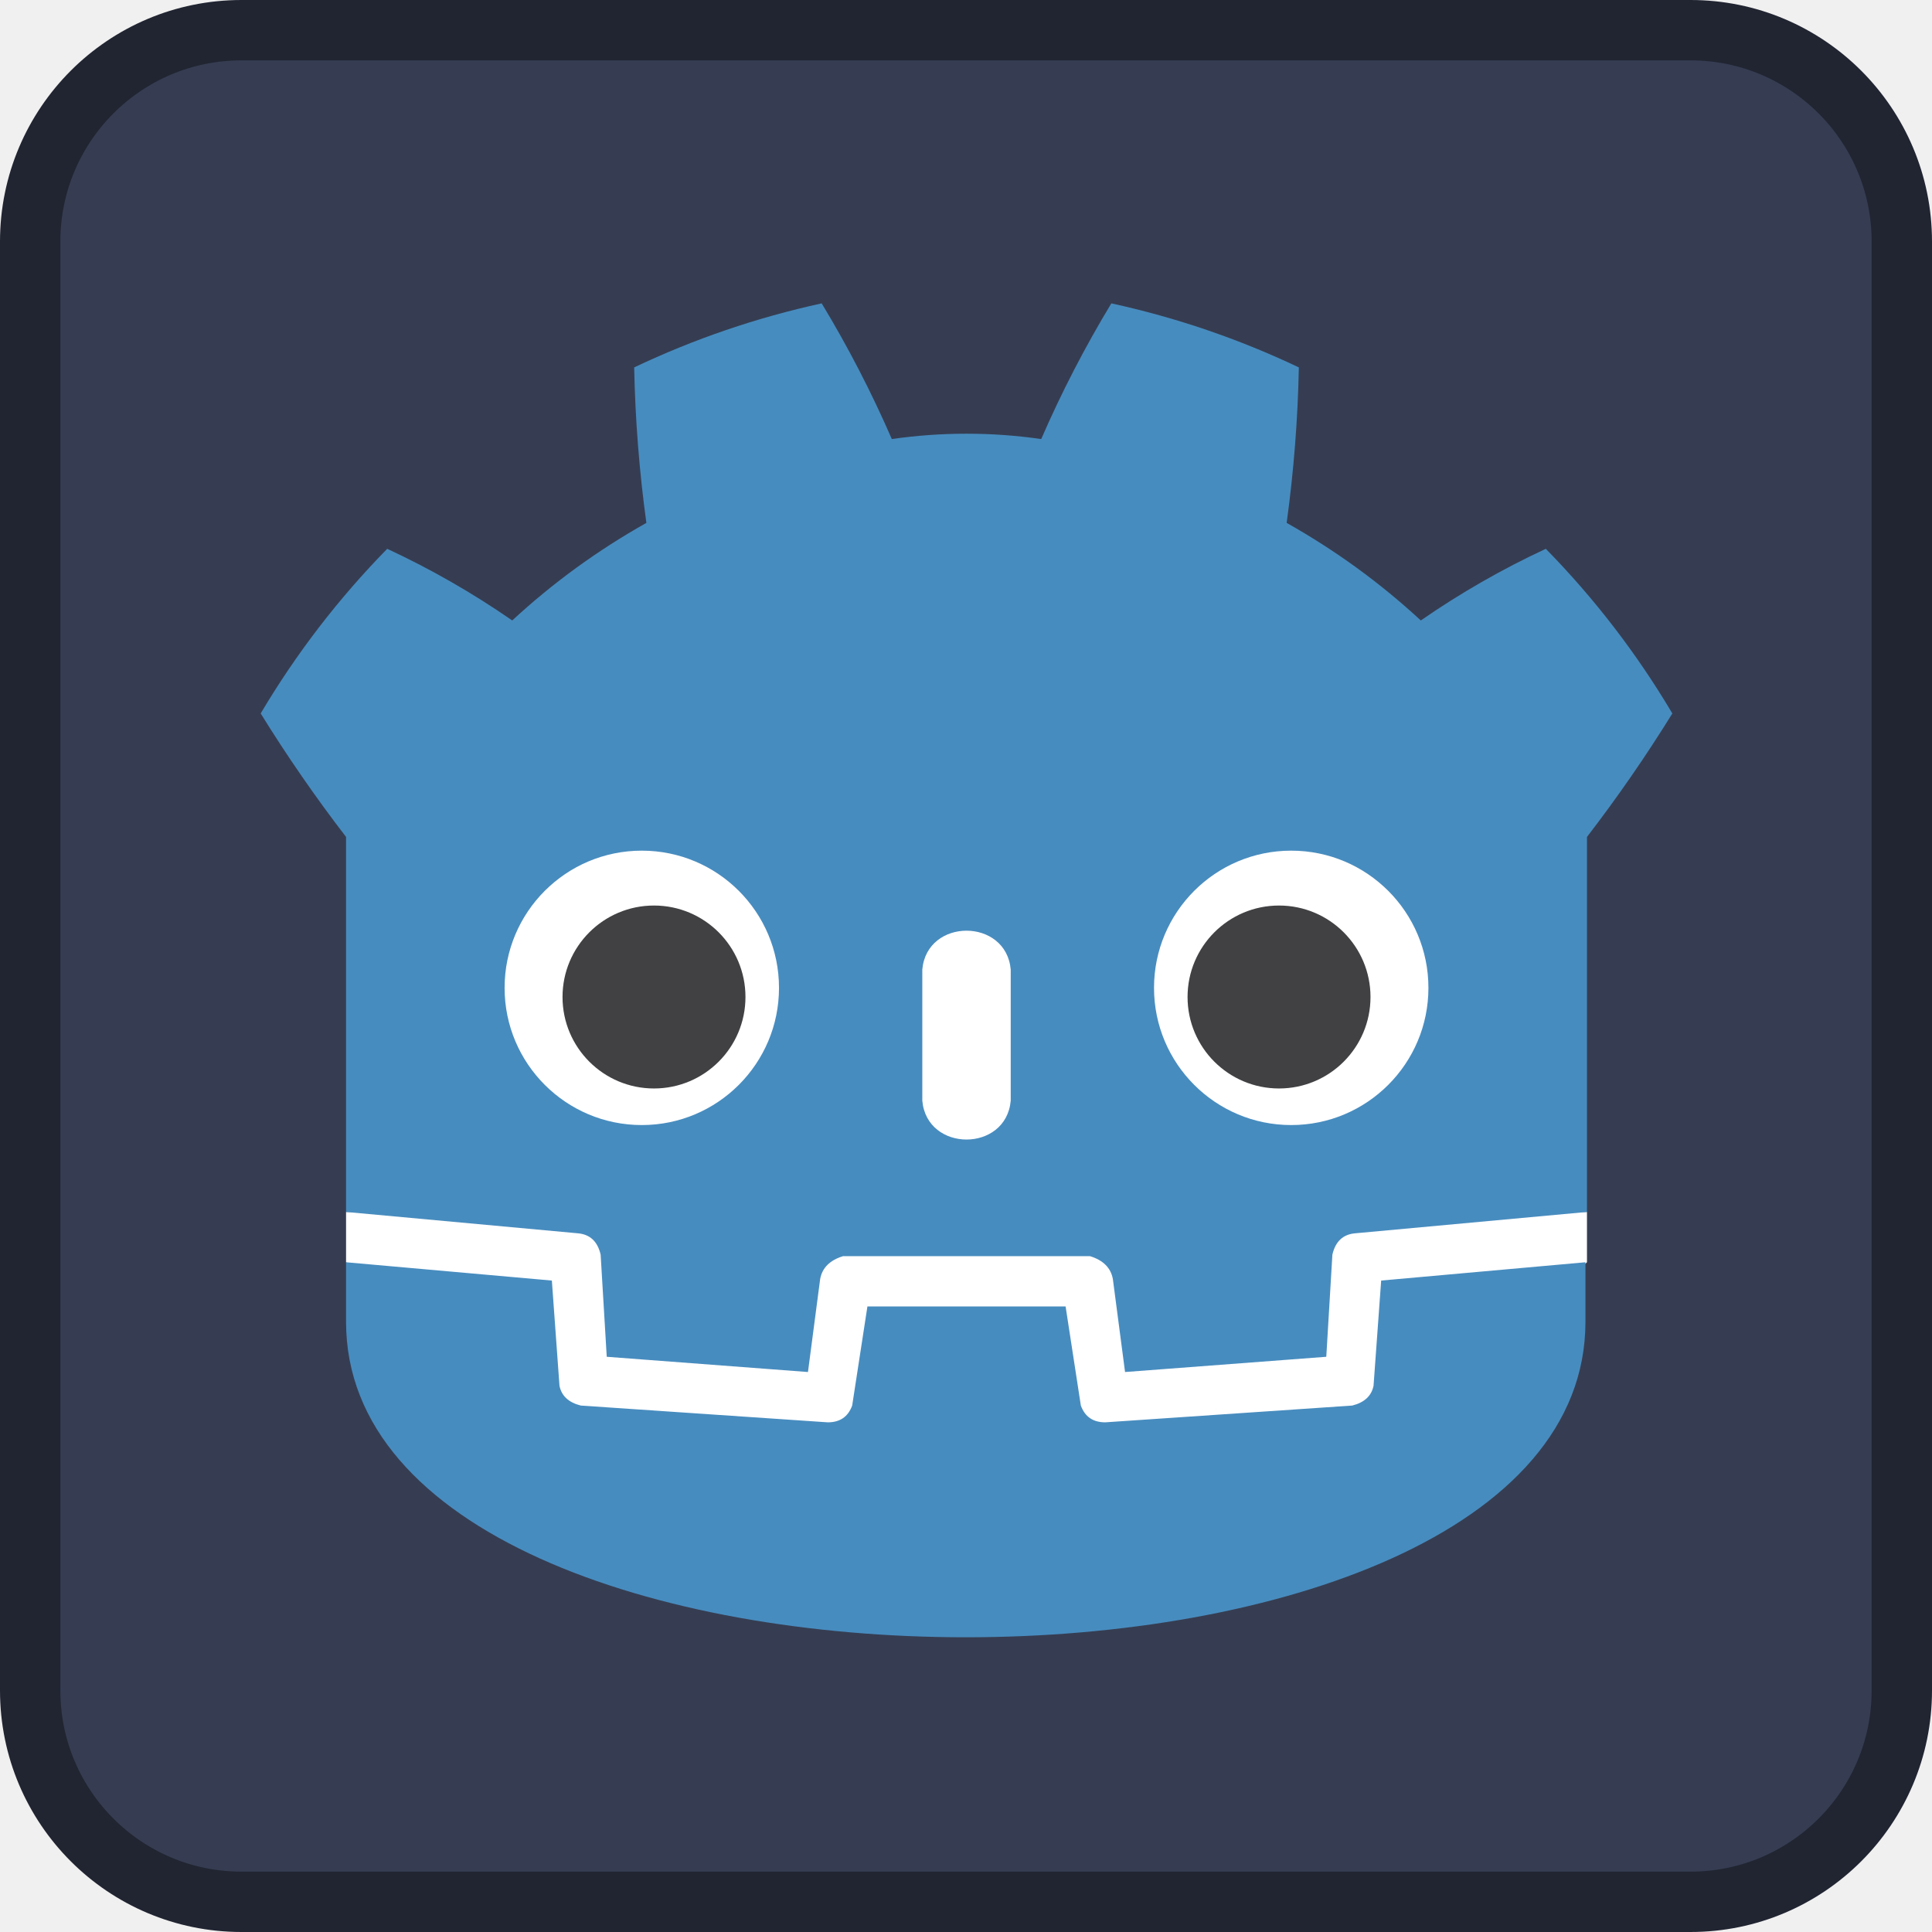
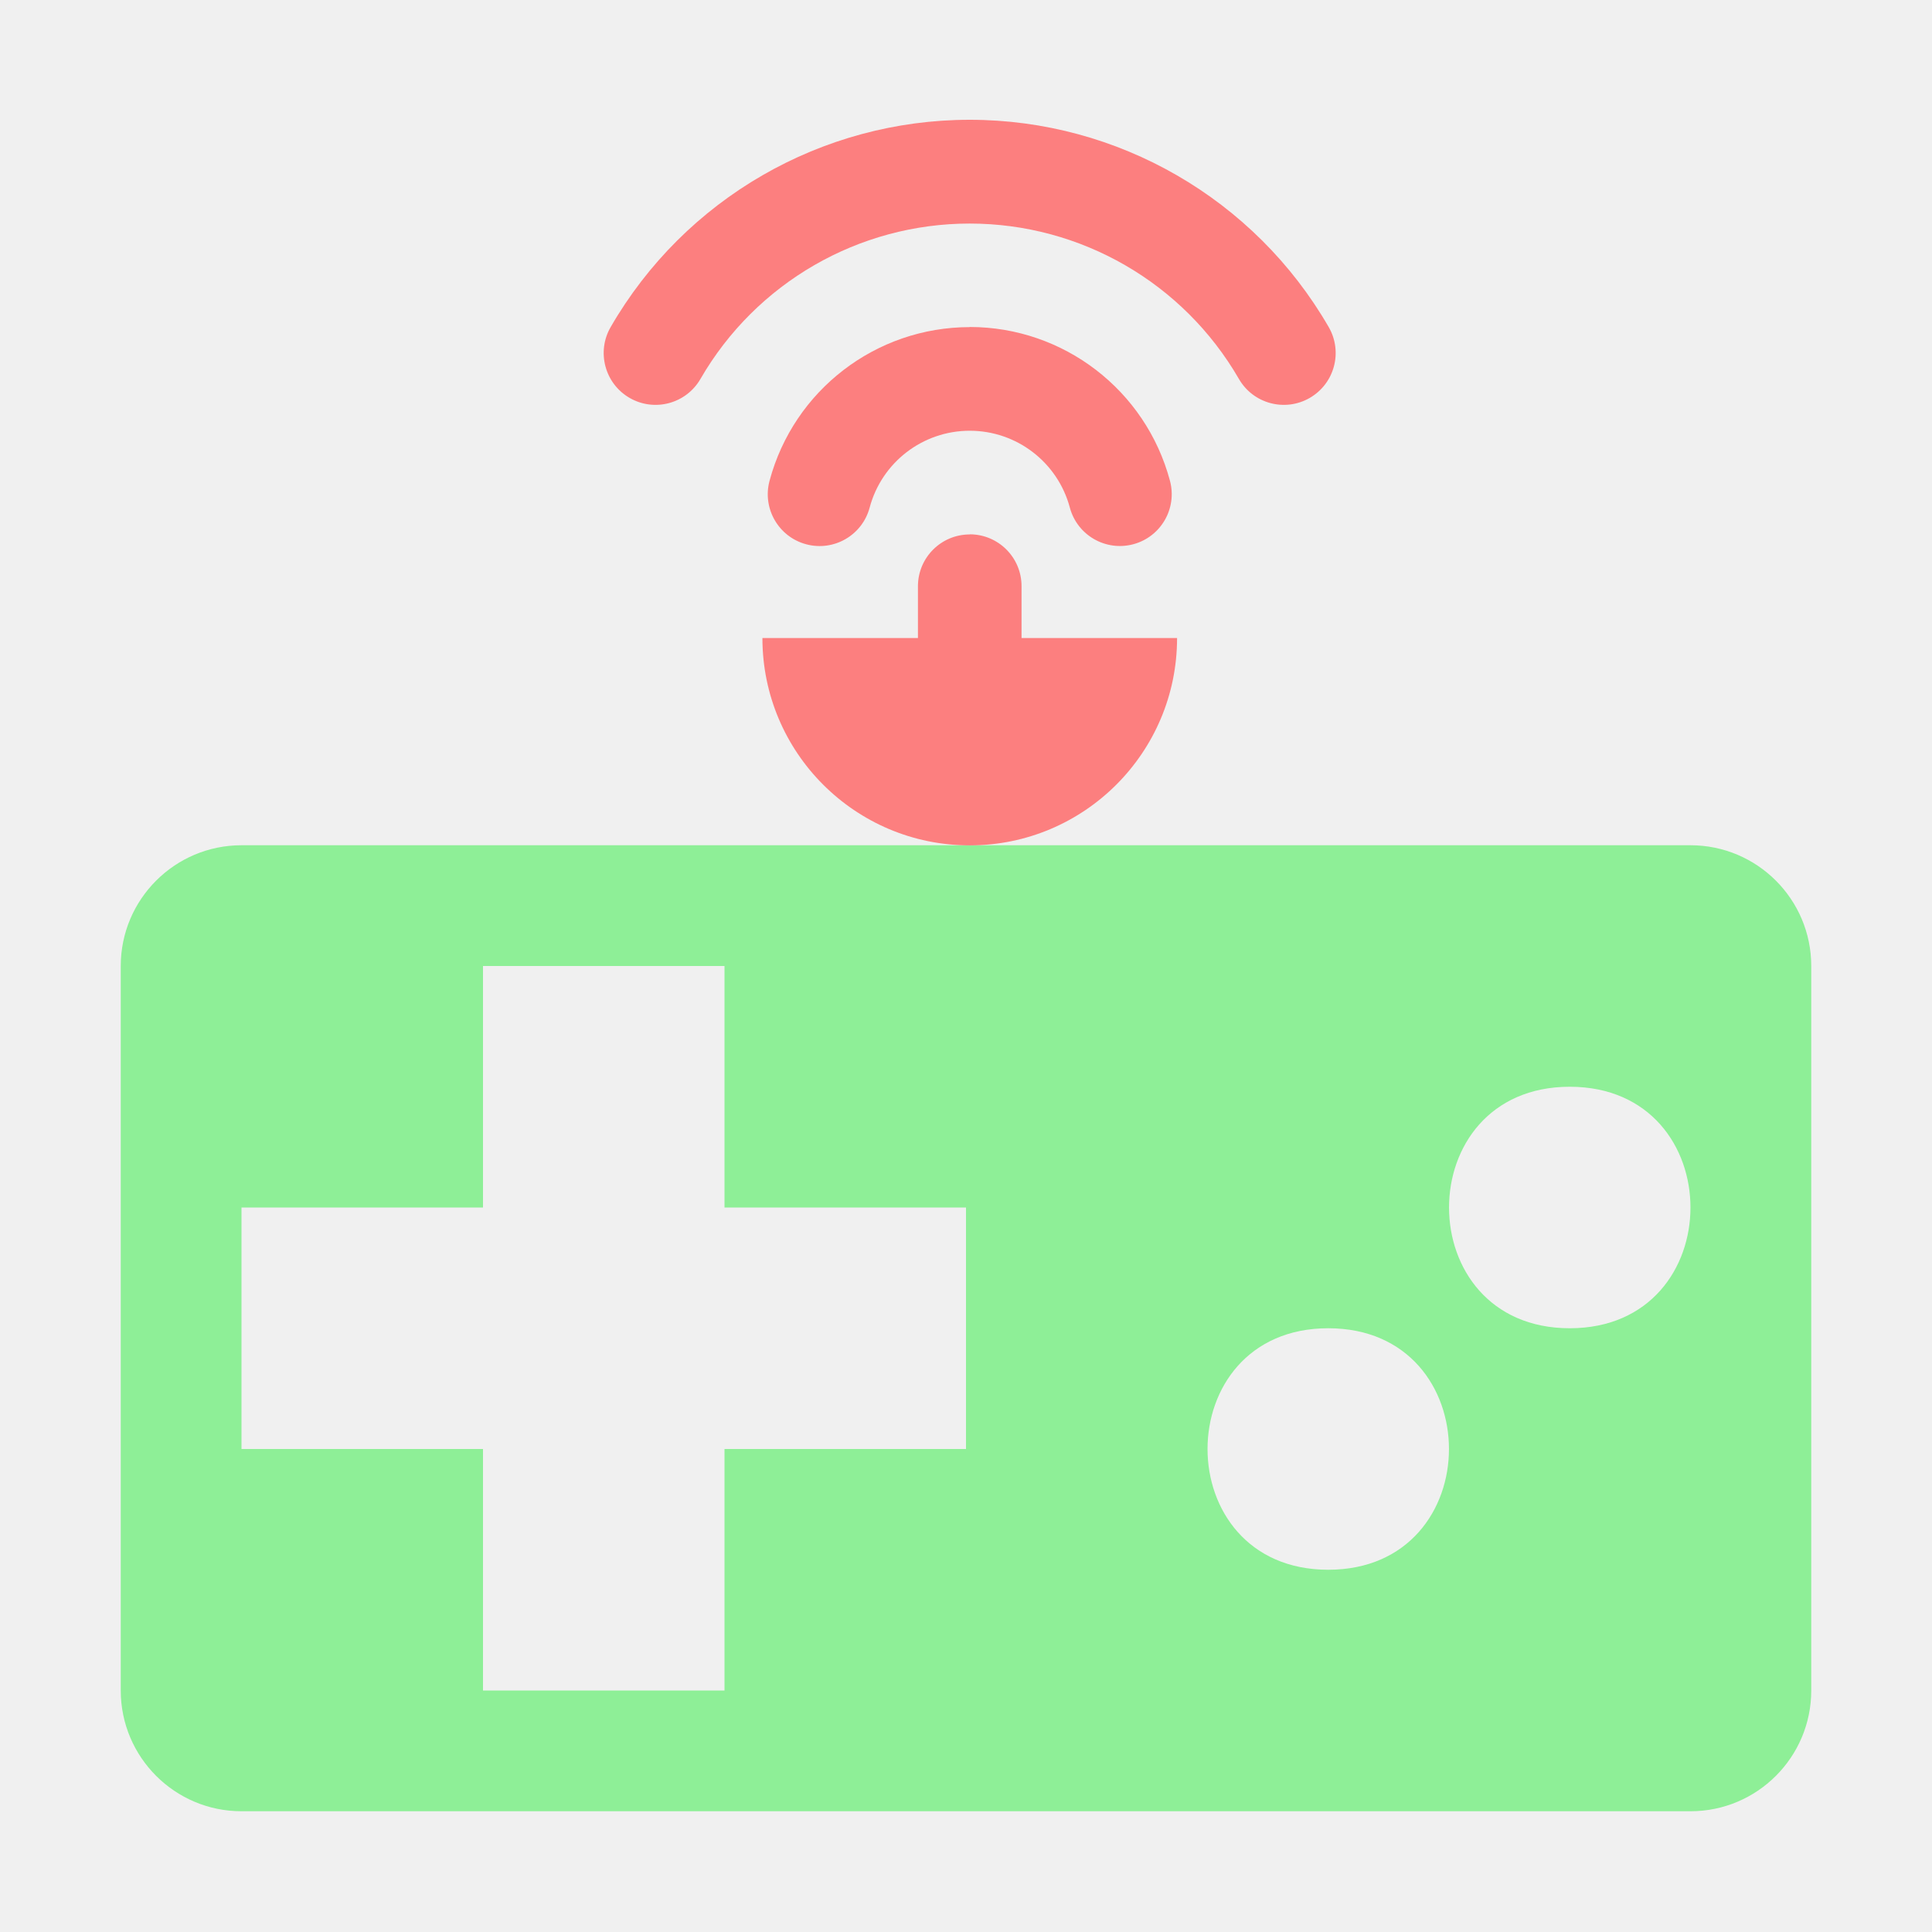
- <svg xmlns="http://www.w3.org/2000/svg" height="128" width="128">
-   <rect x="2" y="2" width="124" height="124" rx="14" fill="#363d52" stroke="#212532" stroke-width="4" />
-   <g transform="scale(.101) translate(122 122)">
-     <g fill="#fff">
-       <path d="M105 673v33q407 354 814 0v-33z" />
-       <path fill="#478cbf" d="m105 673 152 14q12 1 15 14l4 67 132 10 8-61q2-11 15-15h162q13 4 15 15l8 61 132-10 4-67q3-13 15-14l152-14V427q30-39 56-81-35-59-83-108-43 20-82 47-40-37-88-64 7-51 8-102-59-28-123-42-26 43-46 89-49-7-98 0-20-46-46-89-64 14-123 42 1 51 8 102-48 27-88 64-39-27-82-47-48 49-83 108 26 42 56 81zm0 33v39c0 276 813 276 813 0v-39l-134 12-5 69q-2 10-14 13l-162 11q-12 0-16-11l-10-65H447l-10 65q-4 11-16 11l-162-11q-12-3-14-13l-5-69z" />
-       <path d="M483 600c3 34 55 34 58 0v-86c-3-34-55-34-58 0z" />
-       <circle cx="725" cy="526" r="90" />
-       <circle cx="299" cy="526" r="90" />
-     </g>
-     <g fill="#414042">
-       <circle cx="307" cy="532" r="60" />
-       <circle cx="717" cy="532" r="60" />
-     </g>
+ <svg xmlns="http://www.w3.org/2000/svg" width="16" height="16" viewBox="0 0 16 16" version="1.1" id="svg1">
+   <defs id="defs1" />
+   <g id="layer1">
+     <path d="M 2,7 C 1.448,7 1,7.448 1,8 v 6 c 0,0.552 0.448,1 1,1 h 12 c 0.552,0 1,-0.448 1,-1 V 8 C 15,7.448 14.552,7 14,7 Z m 2,1 h 2 v 2 h 2 v 2 H 6 v 2 H 4 V 12 H 2 v -2 h 2 z m 9,1 c 1.333,0 1.333,2 0,2 -1.333,0 -1.333,-2 0,-2 z m -2,2 c 1.333,0 1.333,2 0,2 -1.333,0 -1.333,-2 0,-2 z" fill="#fc7f7f" id="path1" style="fill:#8eef97;fill-opacity:1" />
+     <path d="m 8.031,0.992 a 3.434,3.434 0 0 0 -2.974,1.717 0.429,0.429 0 0 0 0.744,0.429 2.575,2.575 0 0 1 4.459,0 0.429,0.429 0 0 0 0.744,-0.429 3.434,3.434 0 0 0 -2.974,-1.717 z m 0,1.717 a 1.717,1.717 0 0 0 -1.658,1.273 0.429,0.429 0 0 0 0.829,0.222 0.858,0.858 0 0 1 1.658,0 A 0.429,0.429 0 0 0 9.689,3.981 1.717,1.717 0 0 0 8.031,2.708 Z m 0,1.717 a 0.429,0.429 0 0 0 -0.429,0.429 v 0.429 H 6.314 a 1.717,1.717 0 0 0 3.434,0 H 8.46 V 4.854 A 0.429,0.429 0 0 0 8.031,4.425 Z" fill="#8da5f3" id="path1-6" style="fill:#fc7f7f;stroke-width:1;fill-opacity:1" />
  </g>
</svg>
